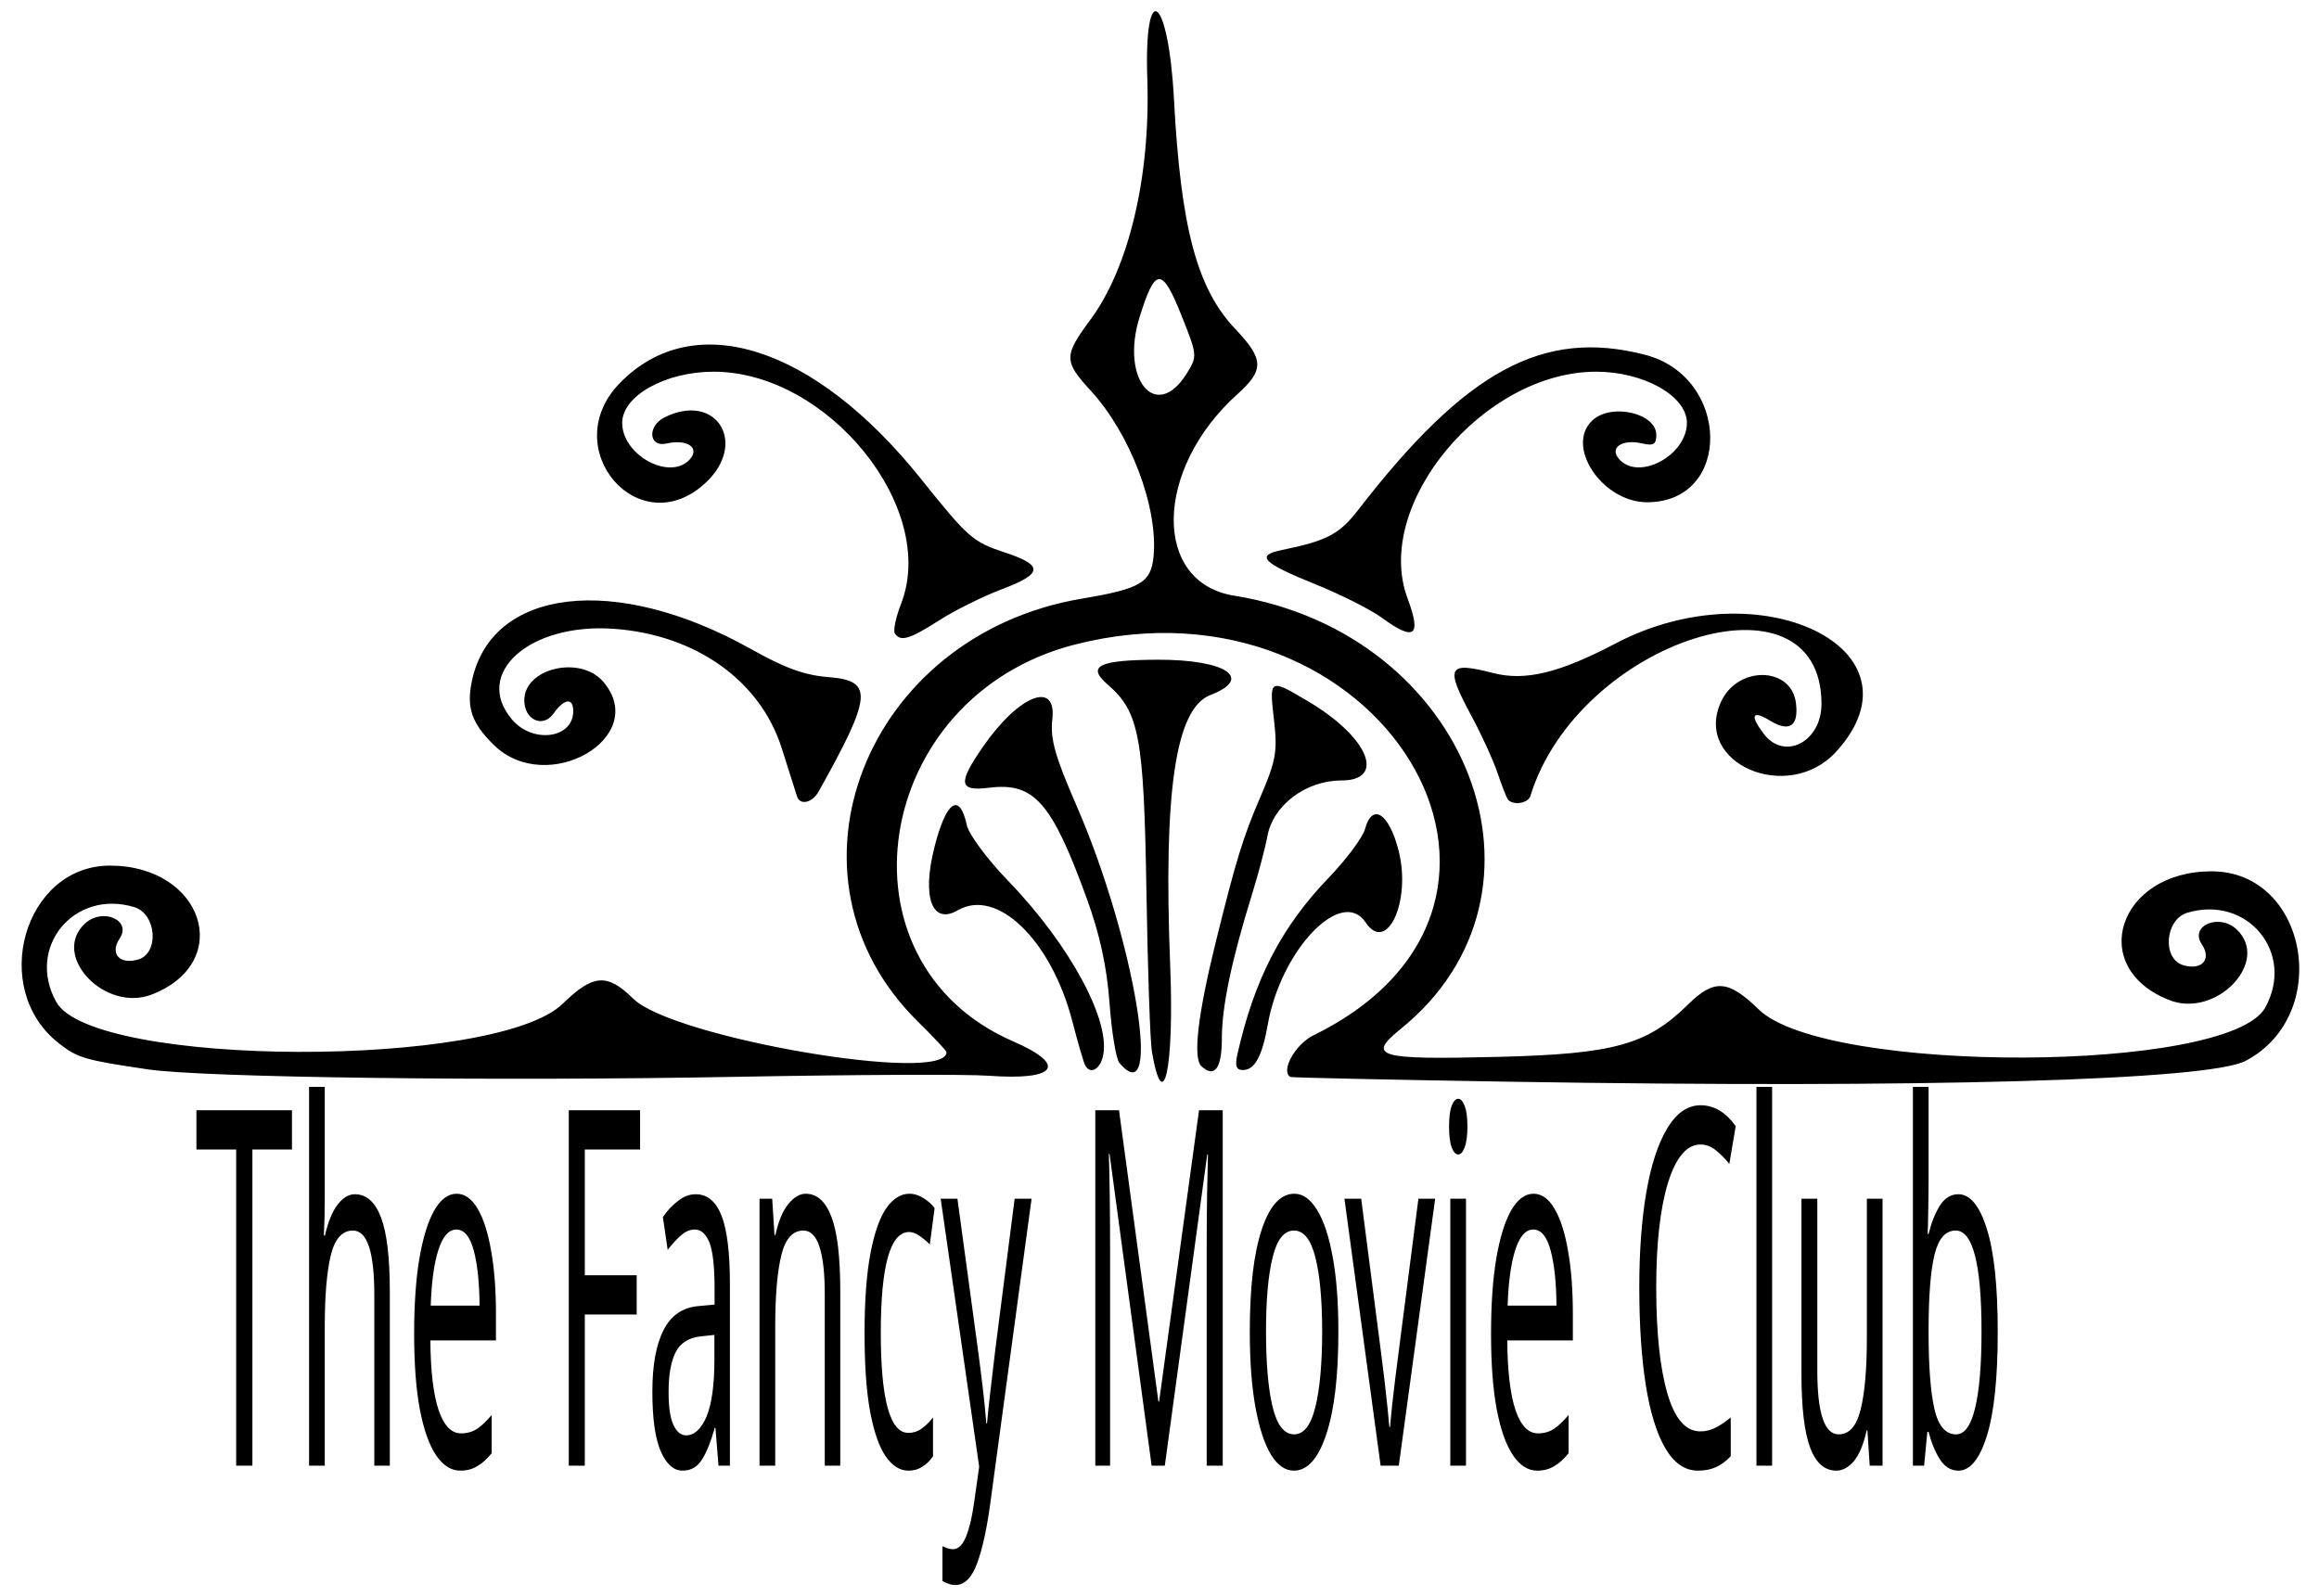
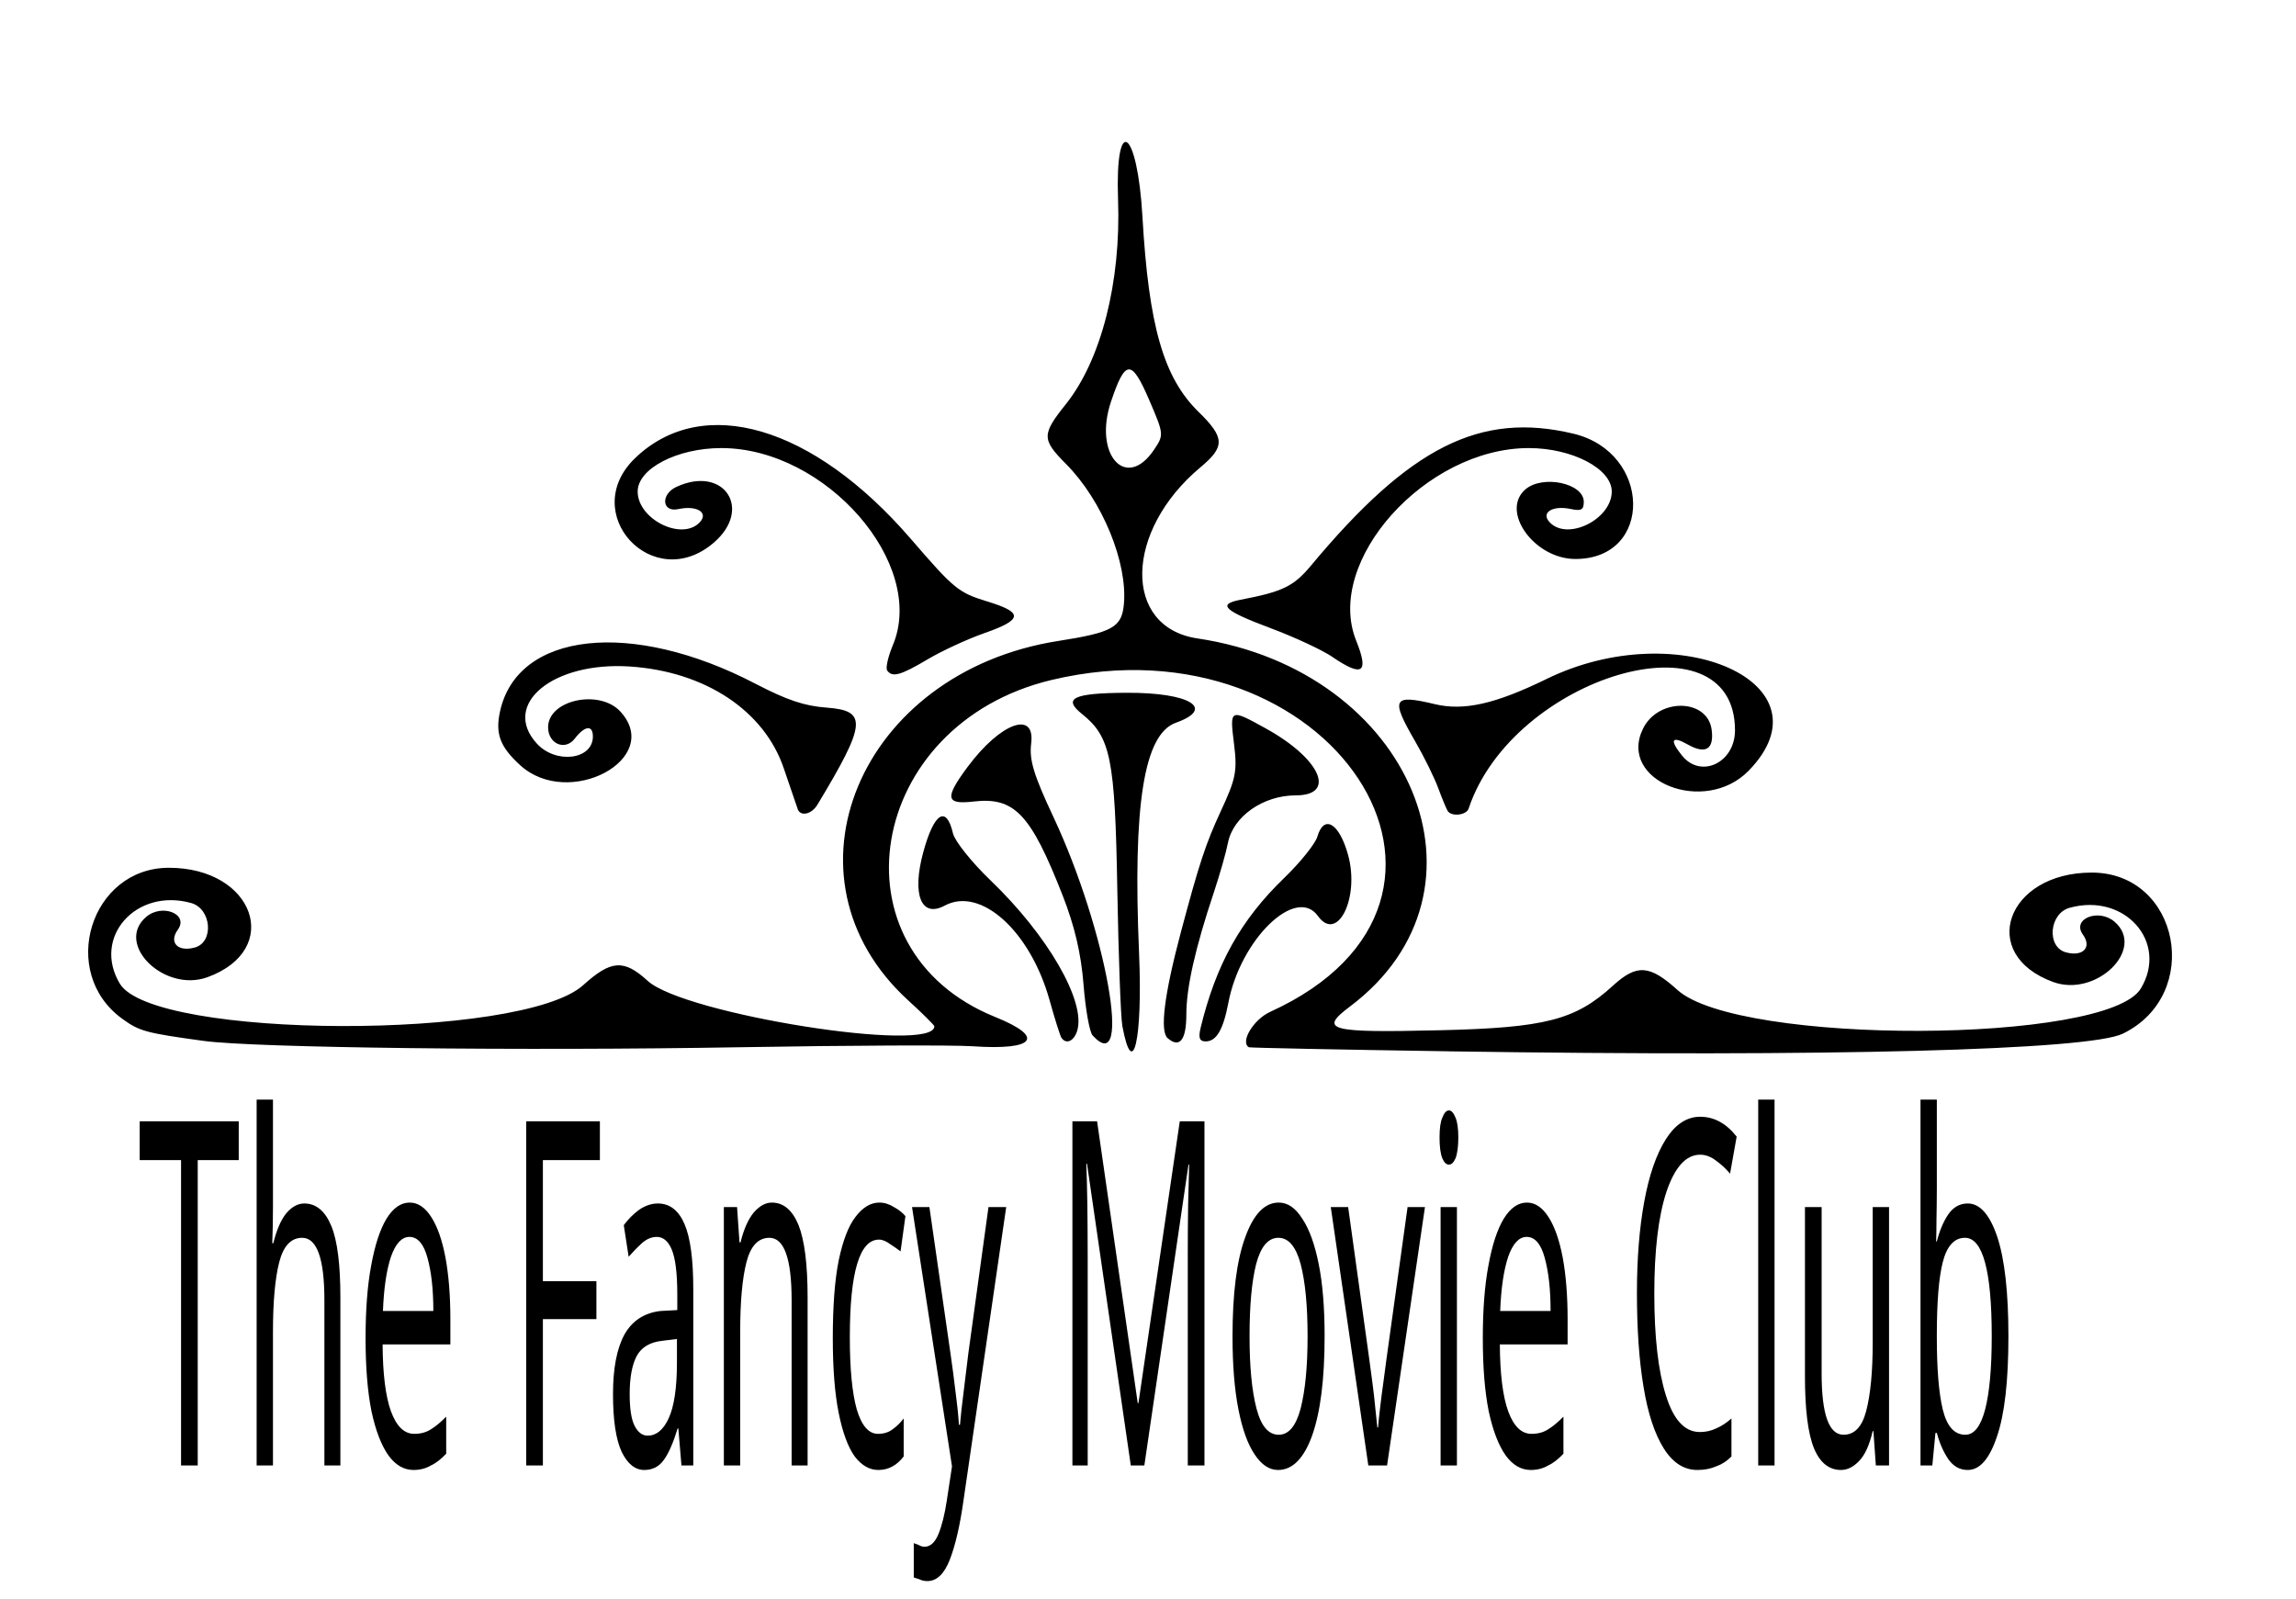
- <svg xmlns="http://www.w3.org/2000/svg" width="460" height="316.52" viewBox="0 0 121.709 83.746" version="1.1" id="svg3735">
+ <svg xmlns="http://www.w3.org/2000/svg" width="242" height="168.52" viewBox="0 0 64.03 44.588" version="1.1" id="svg3735">
  <defs id="defs3729" />
-   <g id="layer1" transform="translate(0,-213.2542)">
-     <path id="path3699" d="m 79.219,270.04 c -6.27,-0.102 -11.446,-0.214 -11.502,-0.25 -0.513,-0.328 0.266,-1.719 1.226,-2.19 14.21,-6.974 3.441,-24.598 -12.531,-20.509 -10.65,2.727 -12.82,16.666 -3.242,20.829 2.882,1.253 2.288,2.071 -1.31,1.805 -1.114,-0.082 -7.083,-0.056 -13.265,0.059 -12.607,0.235 -27.912,0.041 -30.83,-0.391 -3.334,-0.493 -3.685,-0.596 -4.676,-1.369 -3.674,-2.87 -1.819,-9.328 2.68,-9.328 4.896,0 6.552,5.057 2.214,6.761 -2.474,0.973 -5.331,-2.041 -3.523,-3.72 0.918,-0.852 2.471,-0.18 1.82,0.787 -0.533,0.792 0,1.389 0.974,1.1 1.118,-0.329 0.961,-2.398 -0.209,-2.751 -3.164,-0.953 -5.686,2.119 -4.091,4.983 1.916,3.439 23.067,3.512 26.58,0.09 1.599,-1.558 2.333,-1.61 3.701,-0.264 2.096,2.062 16.442,4.511 16.442,2.807 0,-0.07 -0.672,-0.788 -1.494,-1.596 -7.737,-7.601 -2.816,-20.296 8.612,-22.215 3.082,-0.518 3.621,-0.839 3.75,-2.235 0.237,-2.575 -1.236,-6.443 -3.311,-8.693 -1.405,-1.523 -1.406,-1.823 -0.014,-3.701 2.029,-2.737 3.166,-7.535 2.995,-12.634 -0.18,-5.369 1.109,-4.407 1.398,1.043 0.357,6.742 1.21,9.946 3.209,12.054 1.522,1.604 1.54,2.159 0.117,3.44 -4.371,3.932 -4.47,9.88 -0.176,10.571 12.344,1.986 17.581,15.594 8.753,22.744 -1.806,1.463 -1.226,1.628 5.15,1.468 6.052,-0.152 7.776,-0.63 9.935,-2.754 1.368,-1.346 2.102,-1.294 3.701,0.264 3.513,3.421 24.664,3.349 26.581,-0.09 1.595,-2.863 -0.927,-5.935 -4.091,-4.983 -1.17,0.352 -1.326,2.421 -0.209,2.751 0.979,0.288 1.507,-0.308 0.974,-1.1 -0.651,-0.967 0.902,-1.639 1.82,-0.787 1.808,1.678 -1.049,4.693 -3.525,3.72 -4.338,-1.704 -2.683,-6.761 2.214,-6.761 5.041,0 6.394,7.537 1.786,9.953 -1.952,1.024 -16.867,1.445 -38.627,1.092 z M 62.273,232.877 c 0.578,-0.921 0.574,-0.963 -0.267,-3.067 -1.022,-2.558 -1.374,-2.544 -2.197,0.09 -1.02,3.264 0.859,5.535 2.464,2.977 z m -5.31,36.327 c -0.075,-0.123 -0.381,-1.171 -0.681,-2.328 -1.106,-4.268 -3.952,-7.03 -6.012,-5.836 -1.351,0.783 -1.894,-0.675 -1.23,-3.303 0.617,-2.441 1.323,-2.922 1.703,-1.161 0.104,0.479 1.076,1.79 2.161,2.912 3.274,3.387 5.458,7.46 4.97,9.266 -0.179,0.662 -0.643,0.891 -0.91,0.45 z m 1.787,-0.149 c -0.174,-0.205 -0.407,-1.618 -0.518,-3.14 -0.139,-1.913 -0.51,-3.614 -1.2,-5.509 -1.835,-5.041 -2.762,-6.093 -5.116,-5.799 -1.6,0.199 -1.663,-0.219 -0.324,-2.154 1.879,-2.717 3.879,-3.504 3.637,-1.43 -0.118,1.01 0.141,1.93 1.279,4.545 3.031,6.968 4.571,16.227 2.243,13.487 z m 1.706,-0.596 c -0.092,-0.533 -0.221,-4.322 -0.288,-8.42 -0.132,-8.118 -0.376,-9.417 -2.033,-10.848 -1.12,-0.967 -0.485,-1.288 2.576,-1.304 3.617,-0.018 5.115,0.968 2.814,1.853 -1.83,0.704 -2.474,5.058 -2.108,14.248 0.212,5.319 -0.359,7.977 -0.962,4.471 z m 2.6,0.77 c -0.456,-0.423 -0.197,-2.679 0.748,-6.508 1.052,-4.262 1.438,-5.524 2.305,-7.533 0.862,-1.999 0.947,-2.464 0.754,-4.14 -0.252,-2.185 -0.245,-2.189 1.832,-0.952 3.128,1.863 4.064,4.13 1.706,4.13 -1.866,0 -3.586,1.297 -3.885,2.929 -0.11,0.602 -0.471,1.967 -0.801,3.032 -1.082,3.489 -1.588,5.907 -1.588,7.587 0,1.569 -0.384,2.091 -1.07,1.454 z m 1.885,-0.621 c 0.891,-3.951 2.309,-6.692 4.806,-9.289 0.922,-0.959 1.775,-2.104 1.893,-2.544 0.379,-1.4 1.259,-0.837 1.762,1.129 0.678,2.646 -0.61,5.455 -1.729,3.774 -1.258,-1.889 -4.446,1.44 -5.137,5.365 -0.293,1.666 -0.686,2.384 -1.303,2.384 -0.351,0 -0.428,-0.217 -0.292,-0.82 z m -23.108,-13.537 c -0.074,-0.219 -0.432,-1.349 -0.797,-2.513 -1.119,-3.569 -4.521,-5.992 -8.838,-6.295 -4.412,-0.31 -7.381,2.34 -5.33,4.759 1.093,1.289 3.217,1.004 3.217,-0.432 0,-0.732 -0.465,-0.674 -1.041,0.13 -0.553,0.773 -1.528,0.324 -1.528,-0.703 0,-1.695 2.952,-2.382 4.151,-0.967 2.472,2.917 -2.961,6.048 -5.748,3.313 -1.159,-1.137 -1.44,-1.941 -1.16,-3.322 0.997,-4.93 7.545,-5.7 14.64,-1.723 1.822,1.021 2.821,1.383 4.101,1.484 2.347,0.185 2.276,0.979 -0.534,6.002 -0.333,0.595 -0.969,0.745 -1.131,0.266 z m 37.288,0.124 c -0.075,-0.123 -0.321,-0.76 -0.545,-1.416 -0.224,-0.656 -0.821,-1.96 -1.327,-2.898 -1.422,-2.638 -1.285,-2.914 1.131,-2.292 1.664,0.429 3.469,-0.008 6.405,-1.553 7.615,-4.005 16.45,0.313 11.595,5.667 -2.523,2.783 -7.526,0.638 -6.06,-2.597 0.869,-1.919 3.699,-1.876 3.938,0.059 0.149,1.207 -0.341,1.541 -1.356,0.924 -0.944,-0.574 -1.08,-0.299 -0.337,0.685 1.083,1.435 3.033,0.428 3.033,-1.566 0,-7.392 -12.749,-3.357 -15.28,4.836 -0.126,0.405 -0.976,0.511 -1.198,0.149 z m -32.155,-8.687 c -0.097,-0.146 0.049,-0.851 0.327,-1.565 1.949,-5.01 -3.84,-12.176 -9.838,-12.176 -2.534,0 -4.8,1.268 -4.8,2.685 0,1.709 2.521,3.065 3.553,1.912 0.542,-0.606 -0.152,-1.076 -1.222,-0.827 -0.942,0.219 -1.027,-0.917 -0.104,-1.375 2.712,-1.347 4.392,1.358 2.141,3.447 -3.485,3.233 -7.824,-1.822 -4.497,-5.24 3.877,-3.985 10.201,-1.98 15.798,5.011 2.491,3.111 2.731,3.322 4.402,3.872 2.063,0.679 2.025,1.117 -0.168,1.945 -0.976,0.368 -2.447,1.099 -3.269,1.624 -1.56,0.996 -2.025,1.134 -2.322,0.688 z m 25.561,-0.823 c -0.59,-0.432 -2.178,-1.231 -3.529,-1.776 -2.72,-1.098 -3.113,-1.492 -1.763,-1.771 2.422,-0.499 3.052,-0.829 4.049,-2.118 5.672,-7.336 9.708,-9.519 15.051,-8.142 4.498,1.16 4.594,7.742 0.111,7.742 -2.357,0 -4.323,-2.949 -2.867,-4.301 0.991,-0.92 3.349,-0.38 3.349,0.767 0,0.493 -0.147,0.584 -0.725,0.449 -1.07,-0.249 -1.764,0.22 -1.222,0.827 1.031,1.153 3.553,-0.203 3.553,-1.912 0,-1.406 -2.264,-2.683 -4.762,-2.683 -5.917,0 -11.733,6.993 -9.898,11.902 0.743,1.988 0.368,2.271 -1.347,1.017 z" style="stroke-width:0.33" />
-     <text xml:space="preserve" style="font-style:normal;font-variant:normal;font-weight:normal;font-stretch:normal;font-size:15.656px;line-height:9.785px;font-family:'Sitka Small';-inkscape-font-specification:'Sitka Small';letter-spacing:0px;word-spacing:0px;fill:#000000;fill-opacity:1;stroke:none;stroke-width:0.391" x="17.063" y="173.741" id="text3716" transform="scale(0.598705,1.670272)">
-       <tspan id="tspan3714" x="17.063" y="173.741" style="stroke-width:0.391">The Fancy Movie Club</tspan>
+   <g id="layer1" transform="translate(0,-252.4139)">
+     <path id="path3699" d="m 40.42,281.731 c -3.048,-0.046 -5.565,-0.097 -5.592,-0.113 -0.249,-0.148 0.129,-0.776 0.596,-0.988 6.909,-3.147 1.673,-11.102 -6.092,-9.256 -5.178,1.231 -6.233,7.522 -1.576,9.401 1.401,0.565 1.113,0.935 -0.637,0.815 -0.541,-0.037 -3.443,-0.025 -6.449,0.027 -6.129,0.106 -13.57,0.018 -14.989,-0.176 -1.621,-0.222 -1.792,-0.269 -2.273,-0.618 -1.786,-1.295 -0.884,-4.21 1.303,-4.21 2.38,0 3.186,2.282 1.076,3.051 -1.203,0.439 -2.592,-0.921 -1.713,-1.679 0.446,-0.384 1.201,-0.081 0.885,0.355 -0.259,0.358 0,0.627 0.473,0.497 0.543,-0.149 0.467,-1.083 -0.101,-1.241 -1.538,-0.43 -2.765,0.957 -1.989,2.249 0.932,1.552 11.214,1.585 12.922,0.041 0.778,-0.703 1.134,-0.727 1.799,-0.119 1.019,0.931 7.994,2.036 7.994,1.267 0,-0.032 -0.327,-0.356 -0.726,-0.72 -3.761,-3.431 -1.369,-9.16 4.187,-10.027 1.499,-0.234 1.761,-0.379 1.823,-1.009 0.115,-1.162 -0.601,-2.908 -1.61,-3.923 -0.683,-0.688 -0.684,-0.823 -0.007,-1.67 0.986,-1.235 1.539,-3.401 1.456,-5.702 -0.087,-2.423 0.539,-1.989 0.68,0.471 0.174,3.043 0.588,4.489 1.56,5.44 0.74,0.724 0.749,0.974 0.057,1.552 -2.125,1.775 -2.173,4.459 -0.085,4.771 6.001,0.896 8.547,7.038 4.255,10.265 -0.878,0.66 -0.596,0.735 2.504,0.662 2.942,-0.069 3.781,-0.284 4.83,-1.243 0.665,-0.607 1.022,-0.584 1.799,0.119 1.708,1.544 11.991,1.512 12.923,-0.041 0.776,-1.292 -0.451,-2.679 -1.989,-2.249 -0.569,0.159 -0.645,1.093 -0.101,1.241 0.476,0.13 0.733,-0.139 0.473,-0.497 -0.316,-0.436 0.439,-0.74 0.885,-0.355 0.879,0.757 -0.51,2.118 -1.714,1.679 -2.109,-0.769 -1.304,-3.051 1.076,-3.051 2.451,0 3.108,3.402 0.868,4.492 -0.949,0.462 -8.2,0.652 -18.779,0.493 z m -8.239,-16.773 c 0.281,-0.415 0.279,-0.434 -0.13,-1.384 -0.497,-1.155 -0.668,-1.148 -1.068,0.041 -0.496,1.473 0.418,2.498 1.198,1.344 z m -2.581,16.395 c -0.036,-0.056 -0.185,-0.528 -0.331,-1.051 -0.538,-1.926 -1.921,-3.173 -2.923,-2.634 -0.657,0.353 -0.921,-0.305 -0.598,-1.491 0.3,-1.101 0.643,-1.319 0.828,-0.524 0.05,0.216 0.523,0.808 1.051,1.314 1.591,1.528 2.654,3.367 2.416,4.182 -0.087,0.299 -0.312,0.402 -0.442,0.203 z m 0.869,-0.067 c -0.085,-0.092 -0.198,-0.73 -0.252,-1.417 -0.068,-0.863 -0.248,-1.631 -0.583,-2.486 -0.892,-2.275 -1.343,-2.75 -2.487,-2.617 -0.778,0.09 -0.808,-0.099 -0.158,-0.972 0.913,-1.226 1.886,-1.581 1.768,-0.646 -0.057,0.456 0.068,0.871 0.622,2.052 1.474,3.145 2.222,7.324 1.09,6.087 z m 0.83,-0.269 c -0.045,-0.24 -0.107,-1.951 -0.14,-3.8 -0.064,-3.664 -0.183,-4.25 -0.988,-4.896 -0.544,-0.436 -0.236,-0.581 1.252,-0.588 1.758,-0.008 2.487,0.437 1.368,0.836 -0.89,0.318 -1.203,2.283 -1.025,6.431 0.103,2.401 -0.175,3.6 -0.468,2.018 z m 1.264,0.348 c -0.222,-0.191 -0.096,-1.209 0.364,-2.937 0.512,-1.924 0.699,-2.493 1.121,-3.4 0.419,-0.902 0.46,-1.112 0.366,-1.869 -0.123,-0.986 -0.119,-0.988 0.891,-0.429 1.521,0.841 1.976,1.864 0.829,1.864 -0.907,0 -1.744,0.586 -1.889,1.322 -0.053,0.272 -0.229,0.888 -0.389,1.369 -0.526,1.575 -0.772,2.666 -0.772,3.424 0,0.708 -0.187,0.944 -0.52,0.656 z m 0.917,-0.28 c 0.433,-1.783 1.122,-3.02 2.337,-4.192 0.448,-0.433 0.863,-0.95 0.921,-1.148 0.184,-0.632 0.612,-0.378 0.857,0.51 0.329,1.194 -0.296,2.462 -0.841,1.703 -0.612,-0.853 -2.162,0.65 -2.498,2.421 -0.143,0.752 -0.334,1.076 -0.633,1.076 -0.17,0 -0.208,-0.098 -0.142,-0.37 z m -11.234,-6.11 c -0.036,-0.099 -0.21,-0.609 -0.388,-1.134 -0.544,-1.611 -2.198,-2.704 -4.297,-2.841 -2.145,-0.14 -3.588,1.056 -2.591,2.148 0.531,0.582 1.564,0.453 1.564,-0.195 0,-0.331 -0.226,-0.304 -0.506,0.059 -0.269,0.349 -0.743,0.146 -0.743,-0.317 0,-0.765 1.435,-1.075 2.018,-0.436 1.202,1.316 -1.44,2.73 -2.795,1.495 -0.563,-0.513 -0.7,-0.876 -0.564,-1.499 0.484,-2.225 3.668,-2.573 7.117,-0.778 0.886,0.461 1.371,0.624 1.994,0.67 1.141,0.084 1.107,0.442 -0.26,2.709 -0.162,0.268 -0.471,0.336 -0.55,0.12 z m 18.128,0.056 c -0.036,-0.056 -0.156,-0.343 -0.265,-0.639 -0.109,-0.296 -0.399,-0.884 -0.645,-1.308 -0.691,-1.191 -0.625,-1.315 0.55,-1.034 0.809,0.194 1.687,-0.004 3.114,-0.701 3.702,-1.808 7.997,0.141 5.637,2.558 -1.226,1.256 -3.659,0.288 -2.946,-1.172 0.423,-0.866 1.798,-0.847 1.915,0.027 0.072,0.545 -0.166,0.695 -0.659,0.417 -0.459,-0.259 -0.525,-0.135 -0.164,0.309 0.526,0.648 1.474,0.193 1.474,-0.707 0,-3.336 -6.198,-1.515 -7.429,2.183 -0.061,0.183 -0.474,0.231 -0.582,0.067 z m -15.633,-3.921 c -0.047,-0.066 0.024,-0.384 0.159,-0.706 0.948,-2.261 -1.867,-5.495 -4.783,-5.495 -1.232,0 -2.334,0.572 -2.334,1.212 0,0.771 1.226,1.384 1.727,0.863 0.264,-0.274 -0.074,-0.486 -0.594,-0.373 -0.458,0.099 -0.5,-0.414 -0.05,-0.621 1.319,-0.608 2.135,0.613 1.041,1.556 -1.694,1.459 -3.804,-0.823 -2.187,-2.365 1.885,-1.798 4.959,-0.894 7.681,2.261 1.211,1.404 1.328,1.499 2.14,1.747 1.003,0.306 0.985,0.504 -0.082,0.878 -0.474,0.166 -1.19,0.496 -1.589,0.733 -0.759,0.45 -0.985,0.512 -1.129,0.311 z m 12.427,-0.371 c -0.287,-0.195 -1.059,-0.555 -1.716,-0.801 -1.323,-0.495 -1.514,-0.673 -0.857,-0.799 1.178,-0.225 1.484,-0.374 1.968,-0.956 2.758,-3.311 4.72,-4.296 7.317,-3.675 2.187,0.523 2.233,3.494 0.054,3.494 -1.146,0 -2.102,-1.331 -1.394,-1.941 0.482,-0.415 1.628,-0.172 1.628,0.346 0,0.222 -0.071,0.263 -0.353,0.203 -0.52,-0.113 -0.858,0.099 -0.594,0.373 0.501,0.521 1.727,-0.092 1.727,-0.863 0,-0.634 -1.101,-1.211 -2.315,-1.211 -2.877,0 -5.704,3.156 -4.812,5.372 0.361,0.897 0.179,1.025 -0.655,0.459 z" style="stroke-width:0.155" />
+     <text xml:space="preserve" style="font-style:normal;font-variant:normal;font-weight:normal;font-stretch:normal;font-size:8.331px;line-height:5.207px;font-family:'Sitka Small';-inkscape-font-specification:'Sitka Small';letter-spacing:0px;word-spacing:0px;fill:#000000;fill-opacity:1;stroke:none;stroke-width:0.208" x="6.205" y="181.902" id="text3716" transform="scale(0.6202338,1.612295)">
+       <tspan id="tspan3714" x="6.205" y="181.902" style="stroke-width:0.208">The Fancy Movie Club</tspan>
    </text>
  </g>
</svg>
